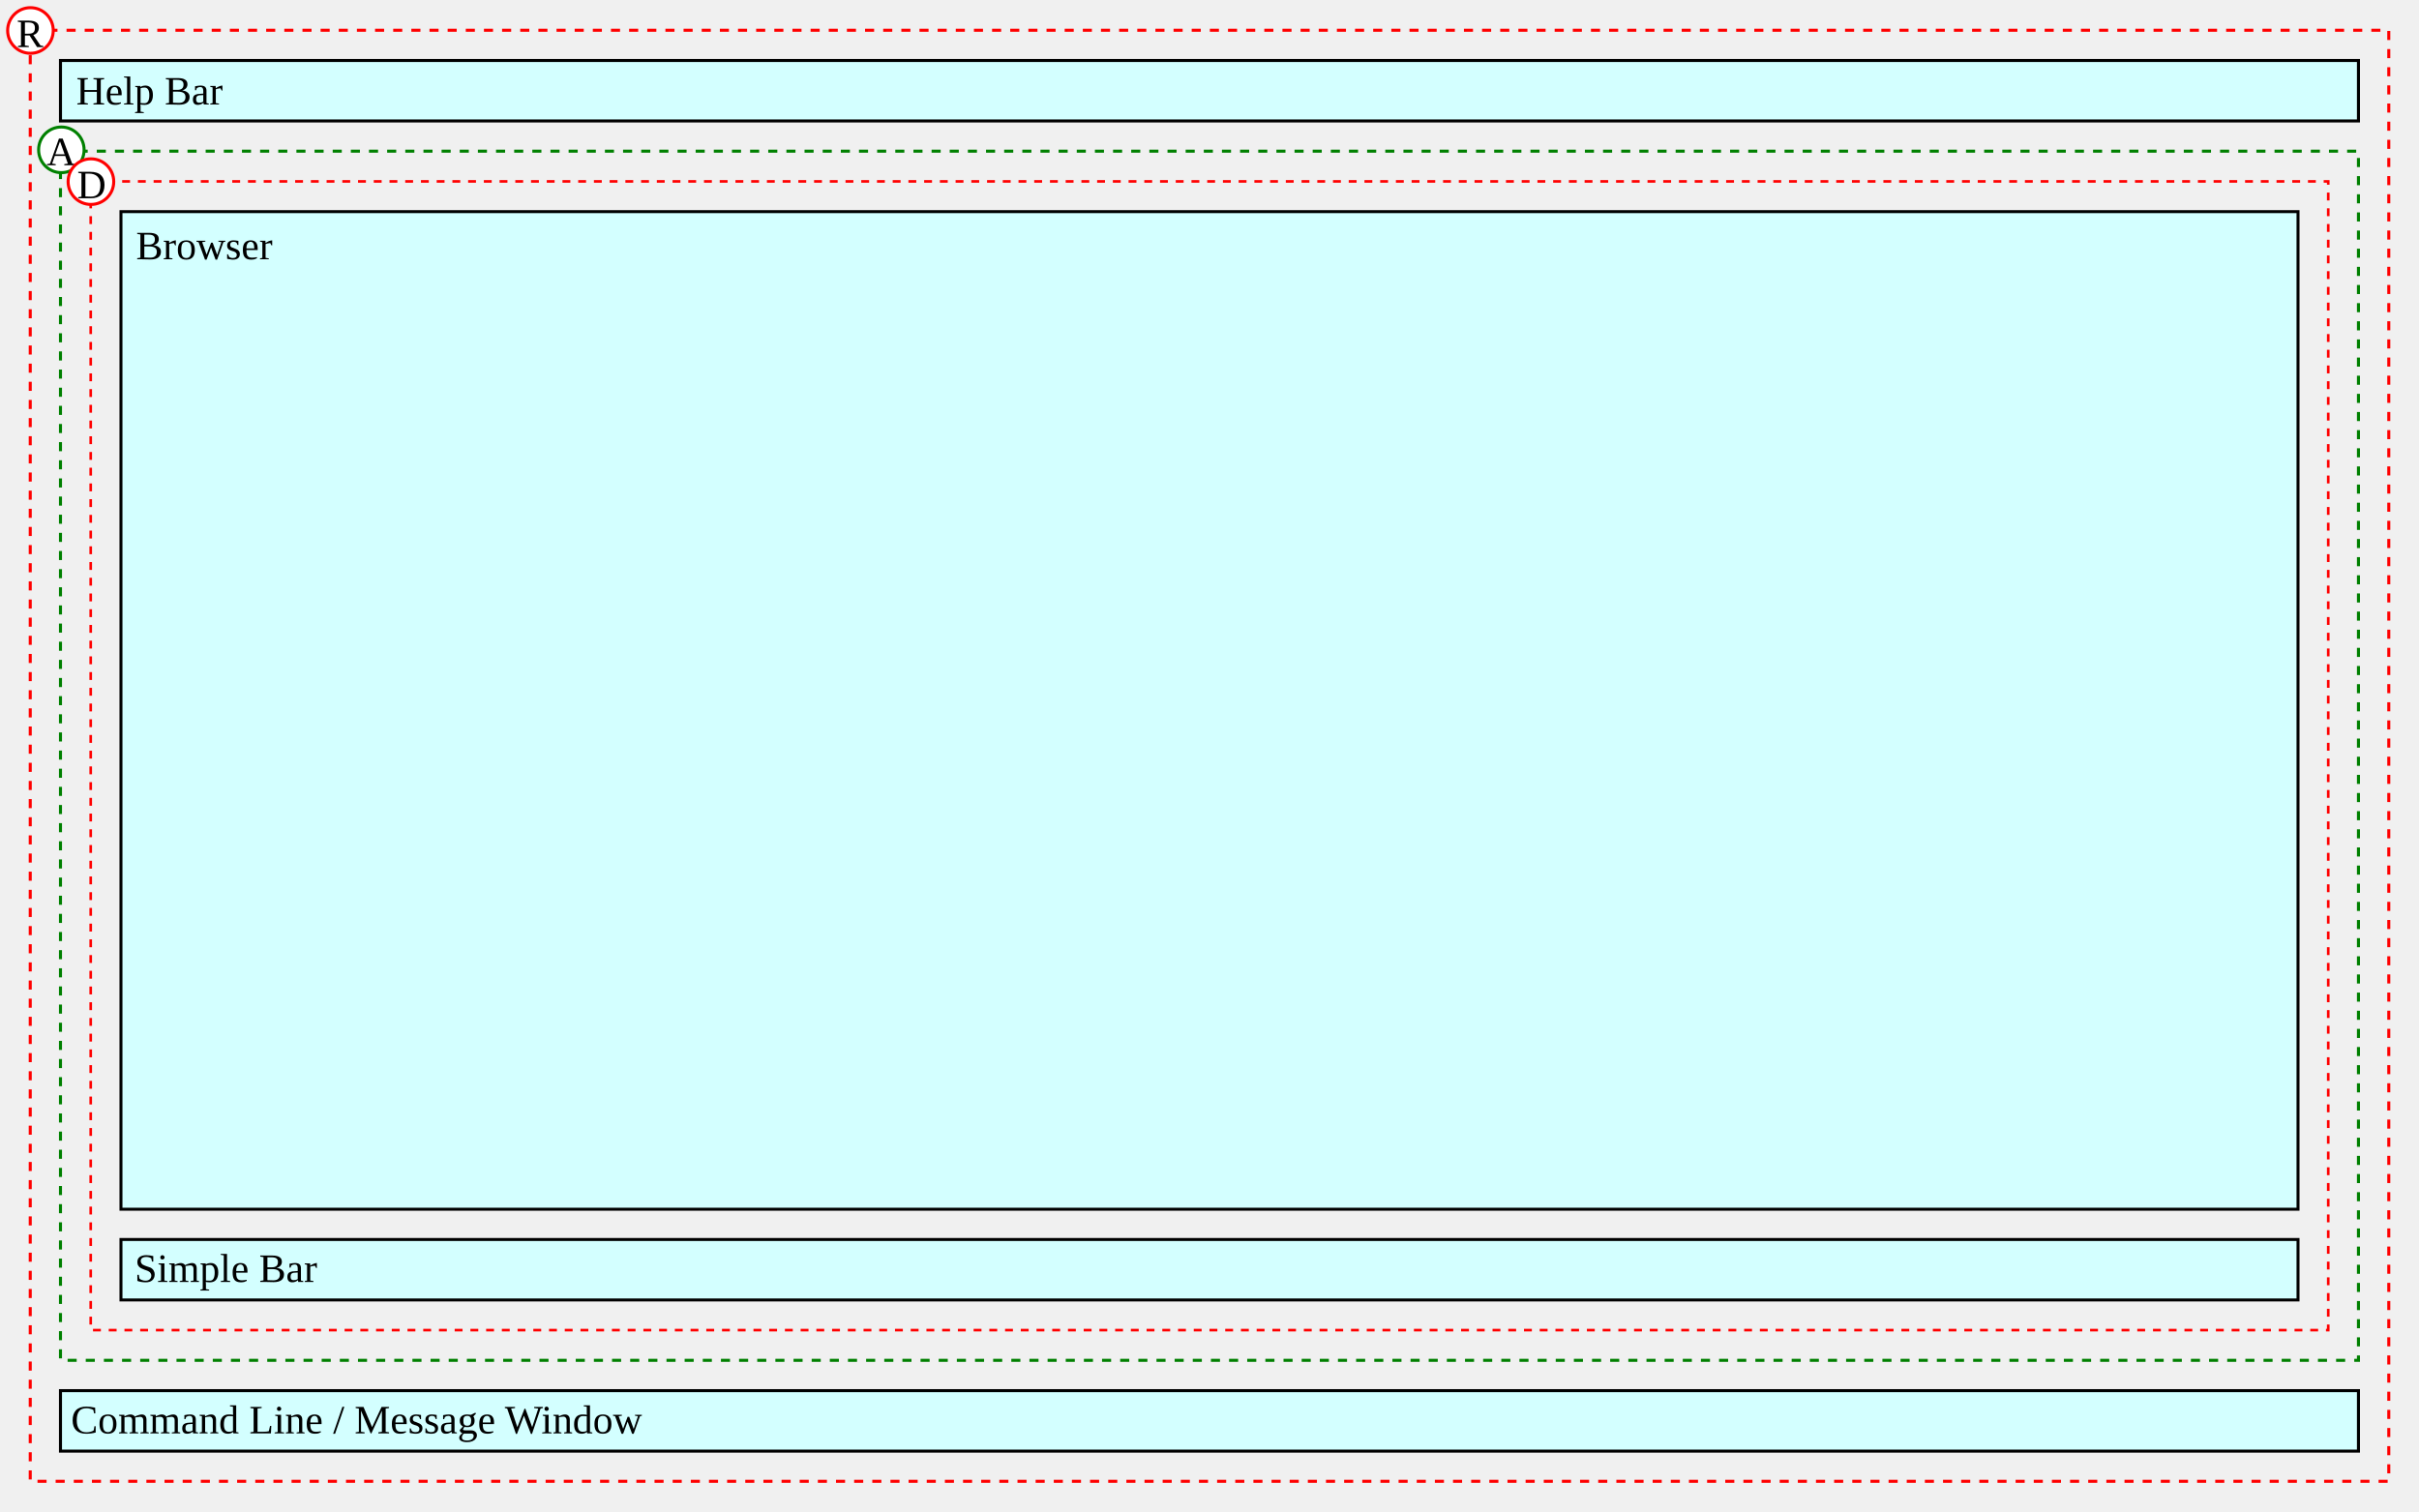
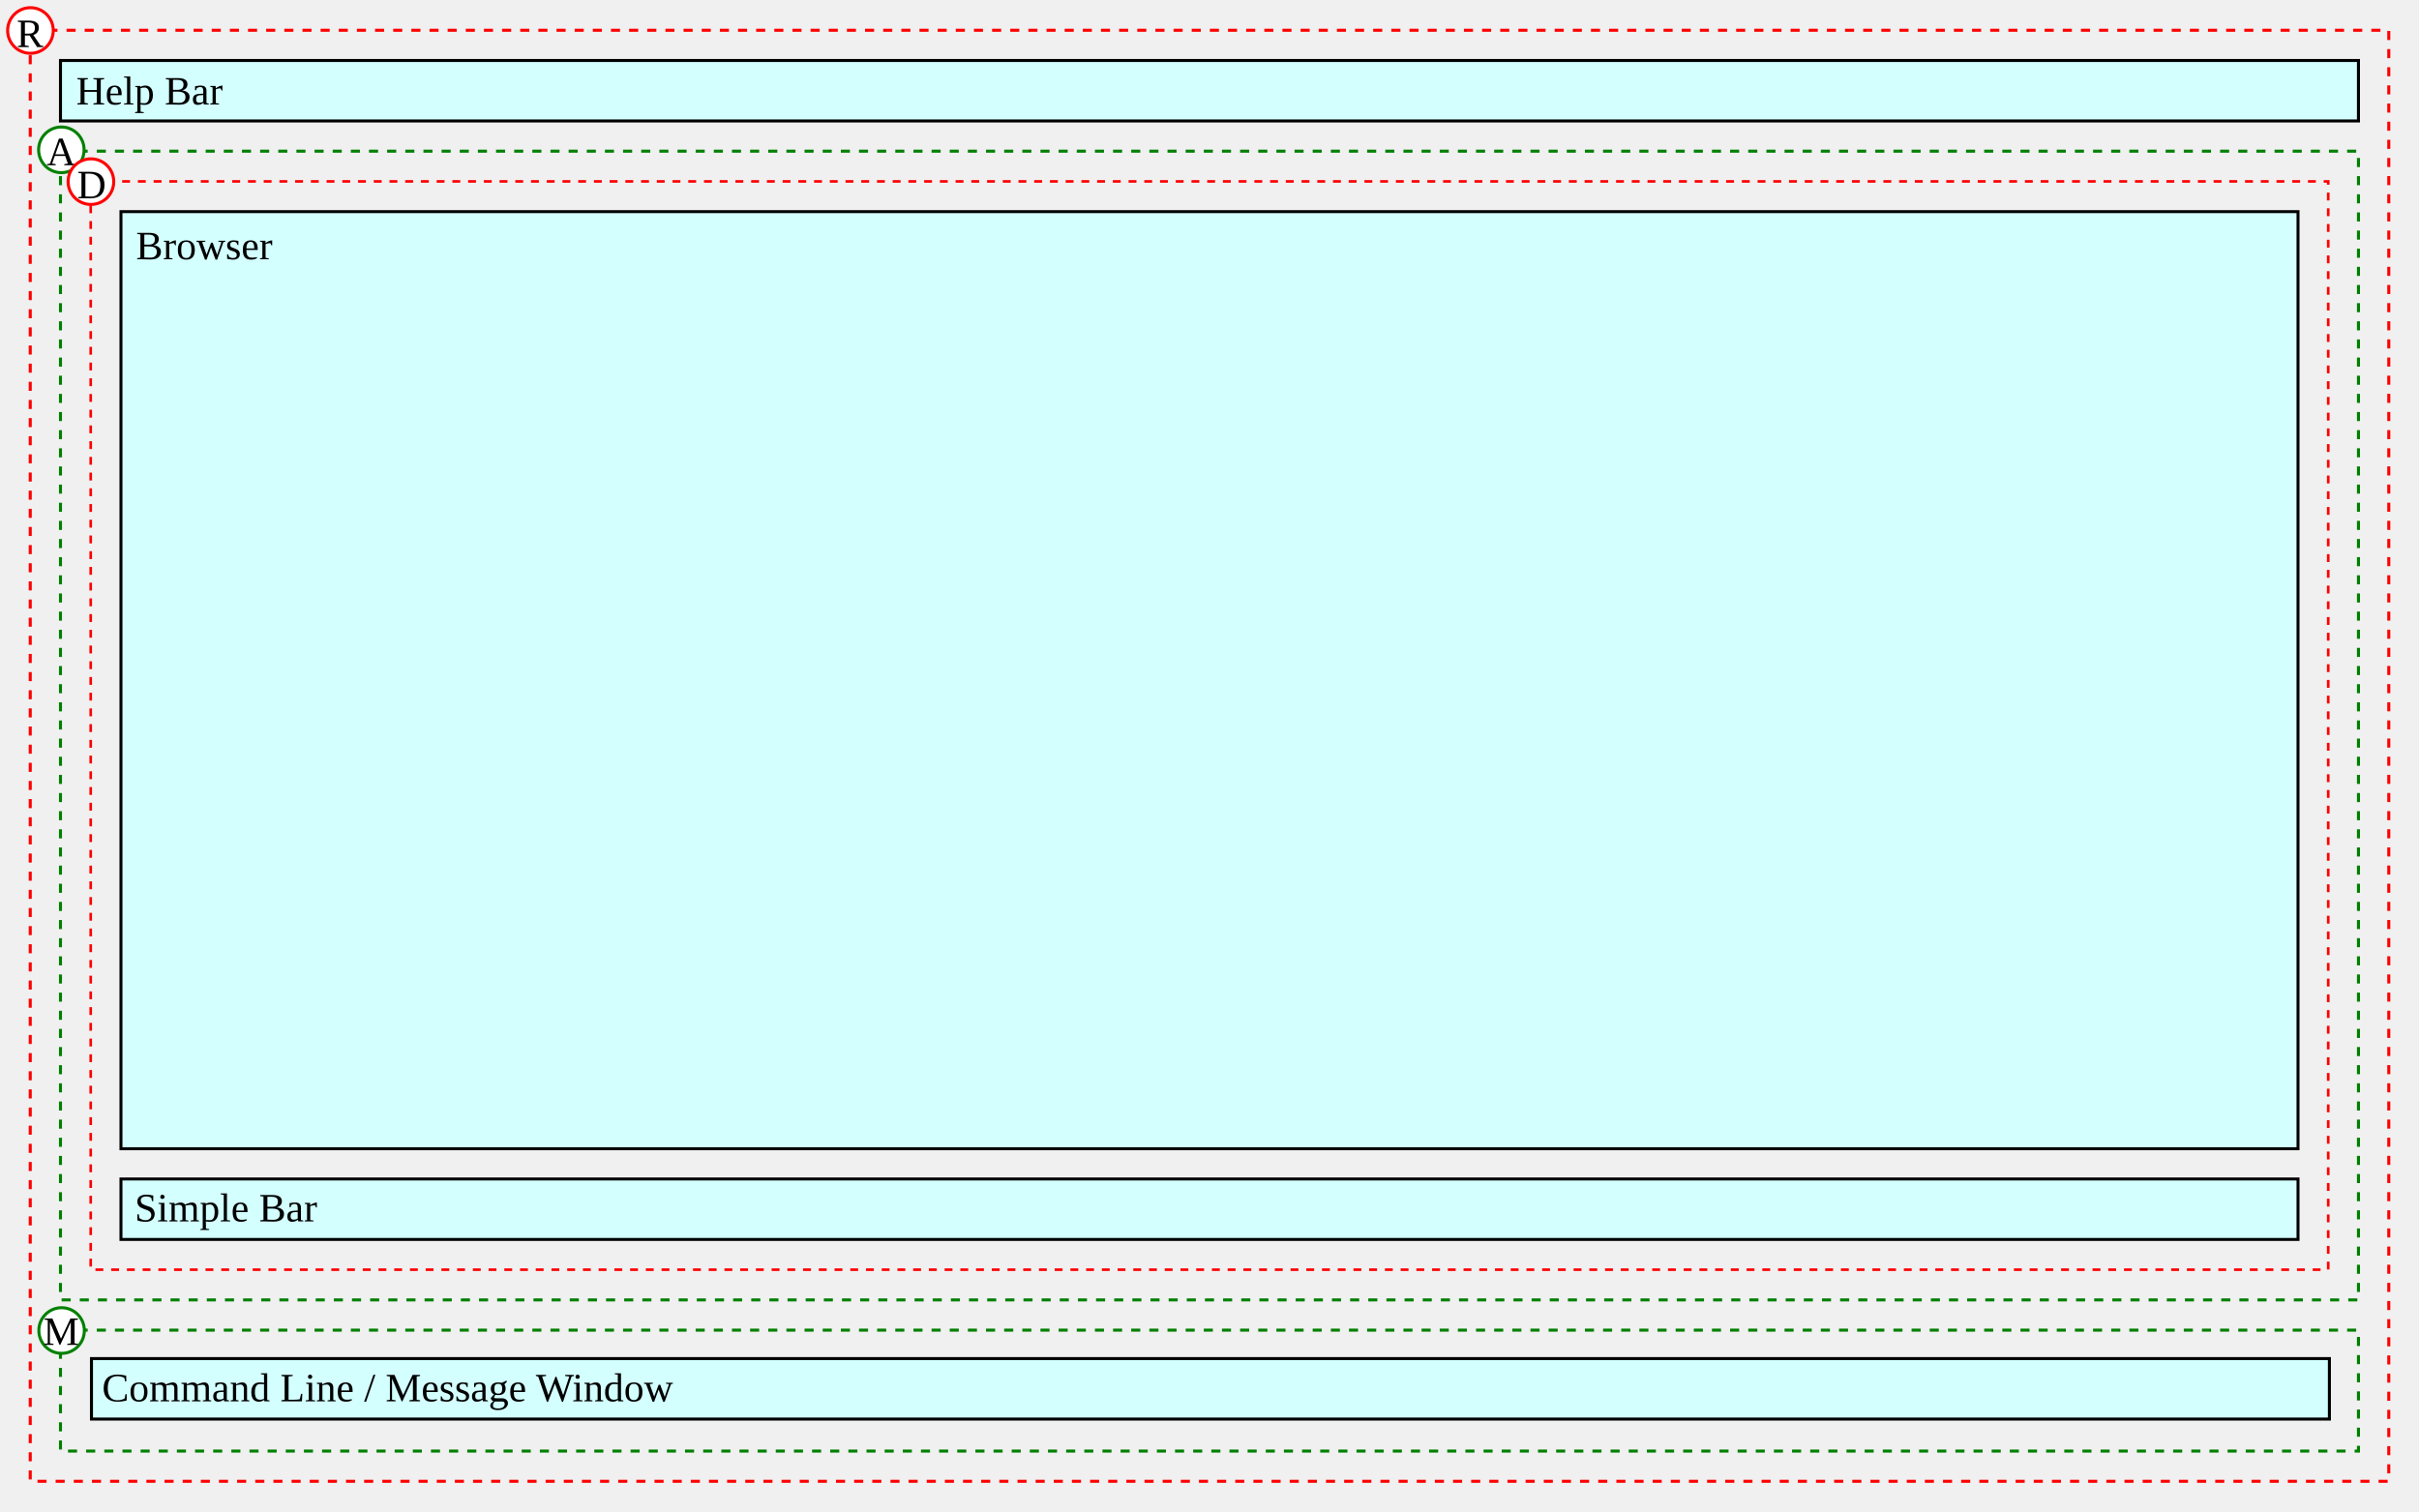
- <svg xmlns="http://www.w3.org/2000/svg" width="800" height="500" version="1.1" viewBox="0 0 211.67 132.29">
-   <g transform="translate(12.817 -77.777)">
-     <g stroke-width=".265">
-       <rect x="-10.171" y="80.423" width="206.38" height="127" fill="none" stroke="#f00" stroke-dasharray="0.794,0.794" />
-       <rect x="-7.525" y="91.006" width="201.08" height="105.83" fill="none" stroke="#008000" stroke-dasharray="0.794, 0.794" />
-       <rect x="-7.525" y="199.49" width="201.08" height="5.292" fill="#d3ffff" stroke="#000" />
-     </g>
-     <g transform="translate(29.104 84.667)">
-       <g transform="translate(-29.104 -84.667)">
-         <rect x="-7.525" y="83.069" width="201.08" height="5.292" fill="#d3ffff" stroke="#000" stroke-width=".265" />
-         <text x="-6.158" y="86.922" fill="#000000" font-size="3.528px" stroke-width=".265" style="line-height:1.25" xml:space="preserve">
-           <tspan x="-6.158" y="86.922" stroke-width=".265">Help Bar</tspan>
-         </text>
-       </g>
-     </g>
-     <g>
-       <rect x="-2.233" y="96.298" width="190.5" height="87.313" fill="#d3ffff" stroke="#000" stroke-width=".26" />
-       <text x="-0.922" y="100.47" fill="#000000" font-size="3.528px" stroke-width=".265" style="line-height:1.25" xml:space="preserve">
-         <tspan x="-0.922" y="100.47" stroke-width=".265">Browser</tspan>
-       </text>
-       <text x="-6.602" y="203.23" fill="#000000" font-size="3.528px" stroke-width=".265" style="line-height:1.25" xml:space="preserve">
-         <tspan x="-6.602" y="203.23" stroke-width=".265">Command Line / Message Window</tspan>
-       </text>
-     </g>
-     <g transform="translate(-17.988 8.4706)">
-       <ellipse cx="7.835" cy="71.973" rx="1.996" ry="1.996" fill="#fff" stroke="#f00" stroke-width=".265" />
-       <text x="6.617" y="73.426" fill="#000000" font-size="3.528px" stroke-width=".265" style="line-height:1.25" xml:space="preserve">
-         <tspan x="6.617" y="73.426" fill="#000000" stroke-width=".265">R</tspan>
-       </text>
-     </g>
-     <g transform="translate(-20.578 18.93)">
-       <ellipse cx="13.13" cy="71.959" rx="1.99" ry="1.997" fill="#fff" stroke="#008000" stroke-width=".265" />
-       <text x="11.841" y="73.305" fill="#000000" font-size="3.528px" stroke-width=".265" style="line-height:1.25" xml:space="preserve">
-         <tspan x="11.841" y="73.305" fill="#000000" stroke-width=".265">A</tspan>
-       </text>
-     </g>
-     <g>
-       <rect x="-2.233" y="186.26" width="190.5" height="5.292" fill="#d3ffff" stroke="#000" stroke-width=".26" />
-       <text x="-1.031" y="189.977" fill="#000000" font-size="3.528px" stroke-width=".265" style="line-height:1.25" xml:space="preserve">
-         <tspan x="-1.031" y="189.977" stroke-width=".265">Simple Bar</tspan>
-       </text>
-       <rect x="-4.879" y="93.652" width="195.79" height="100.54" fill="none" stroke="#f00" stroke-dasharray="0.688, 0.688" stroke-width=".229" />
-     </g>
-     <g transform="translate(-12.696 21.7)">
-       <ellipse cx="7.835" cy="71.973" rx="1.996" ry="1.996" fill="#fff" stroke="#f00" stroke-width=".265" />
-       <text x="6.617" y="73.426" fill="#000000" font-size="3.528px" stroke-width=".265" style="line-height:1.25" xml:space="preserve">
-         <tspan x="6.617" y="73.426" fill="#000000" stroke-width=".265">D</tspan>
-       </text>
-       <g fill="black" font-family="sans-serif" font-size="10.583px">
-         <text style="line-height:1.25;shape-inside:url(#rect374);white-space:pre" xml:space="preserve" />
-         <text style="line-height:1.25;shape-inside:url(#rect380);white-space:pre" xml:space="preserve" />
-         <text style="line-height:1.25;shape-inside:url(#rect386);white-space:pre" xml:space="preserve" />
-       </g>
-     </g>
-   </g>
+ <svg xmlns="http://www.w3.org/2000/svg" width="800" height="500" version="1.1" viewBox="0 0 211.67 132.29" id="svg15">
+   <defs id="defs15" />
+   <rect x="2.646" y="2.646" width="206.38" height="127" fill="none" stroke="#ff0000" stroke-dasharray="0.794, 0.794" id="rect1" style="stroke-width:0.265" />
+   <rect x="5.292" y="13.229" width="201.08" height="100.542" fill="none" stroke="#008000" stroke-dasharray="0.794, 0.794" id="rect2" style="stroke-width:0.265" />
+   <rect x="5.292" y="5.292" width="201.08" height="5.292" fill="#d3ffff" stroke="#000000" stroke-width="0.265" id="rect4" />
+   <text x="6.659" y="9.145" fill="#000000" font-size="3.528px" stroke-width="0.265" style="line-height:1.25" xml:space="preserve" id="text4">
+     <tspan x="6.659" y="9.145" stroke-width="0.265" id="tspan4">Help Bar</tspan>
+   </text>
+   <rect x="10.584" y="18.521" width="190.5" height="82.02" fill="#d3ffff" stroke="#000000" stroke-width="0.26" id="rect5" />
+   <text x="11.895" y="22.693" fill="#000000" font-size="3.528px" stroke-width="0.265" style="line-height:1.25" xml:space="preserve" id="text5">
+     <tspan x="11.895" y="22.693" stroke-width="0.265" id="tspan5">Browser</tspan>
+   </text>
+   <circle cx="2.664" cy="2.667" fill="#ffffff" stroke="#ff0000" stroke-width="0.265" id="ellipse6" r="1.996" />
+   <text x="1.446" y="4.119" fill="#000000" font-size="3.528px" stroke-width="0.265" style="line-height:1.25" xml:space="preserve" id="text7">
+     <tspan x="1.446" y="4.119" fill="#000000" stroke-width="0.265" id="tspan7">R</tspan>
+   </text>
+   <ellipse cx="5.369" cy="13.112" rx="1.99" ry="1.997" fill="#ffffff" stroke="#008000" stroke-width="0.265" id="ellipse7" />
+   <text x="4.08" y="14.458" fill="#000000" font-size="3.528px" stroke-width="0.265" style="line-height:1.25" xml:space="preserve" id="text8">
+     <tspan x="4.08" y="14.458" fill="#000000" stroke-width="0.265" id="tspan8">A</tspan>
+   </text>
+   <rect x="10.584" y="103.187" width="190.5" height="5.292" fill="#d3ffff" stroke="#000000" stroke-width="0.26" id="rect8" />
+   <text x="11.786" y="106.904" fill="#000000" font-size="3.528px" stroke-width="0.265" style="line-height:1.25" xml:space="preserve" id="text9">
+     <tspan x="11.786" y="106.904" stroke-width="0.265" id="tspan9">Simple Bar</tspan>
+   </text>
+   <rect x="7.938" y="15.875" width="195.79" height="95.25" fill="none" stroke="#ff0000" stroke-dasharray="0.688, 0.688" stroke-width="0.229" id="rect9" />
+   <circle cx="7.956" cy="15.896" fill="#ffffff" stroke="#ff0000" stroke-width="0.265" id="ellipse9" r="1.996" />
+   <text x="6.738" y="17.349" fill="#000000" font-size="3.528px" stroke-width="0.265" style="line-height:1.25" xml:space="preserve" id="text10">
+     <tspan x="6.738" y="17.349" fill="#000000" stroke-width="0.265" id="tspan10">D</tspan>
+   </text>
+   <text style="font-size:10.583px;line-height:1.25;font-family:sans-serif;white-space:pre;shape-inside:url(#rect374);display:inline;fill:#000000" xml:space="preserve" id="text11" transform="translate(0.121,-56.077)" />
+   <text style="font-size:10.583px;line-height:1.25;font-family:sans-serif;white-space:pre;shape-inside:url(#rect380);display:inline;fill:#000000" xml:space="preserve" id="text12" transform="translate(0.121,-56.077)" />
+   <text style="font-size:10.583px;line-height:1.25;font-family:sans-serif;white-space:pre;shape-inside:url(#rect386);display:inline;fill:#000000" xml:space="preserve" id="text13" transform="translate(0.121,-56.077)" />
+   <rect x="5.292" y="116.417" width="201.08" height="10.584" fill="none" stroke="#008000" stroke-dasharray="0.794, 0.794" id="rect2-3" style="stroke-width:0.265" />
+   <rect x="8.004" y="118.908" width="195.825" height="5.292" fill="#d3ffff" stroke="#000000" id="rect3" style="stroke-width:0.265" />
+   <text x="8.928" y="122.648" fill="#000000" font-size="3.528px" stroke-width="0.265" style="line-height:1.25" xml:space="preserve" id="text6">
+     <tspan id="tspan1" x="-30.335" y="-55.279" style="stroke-width:0.265">
+       <tspan x="8.928" y="122.648" stroke-width="0.265" id="tspan6" />
+     </tspan>
+     <tspan id="tspan2" x="8.928" y="122.648" style="stroke-width:0.265">
+       <tspan x="8.928" y="122.648" stroke-width="0.265" id="tspan3">Command Line / Message Window</tspan>
+     </tspan>
+   </text>
+   <ellipse cx="5.39" cy="116.451" rx="1.99" ry="1.997" fill="#ffffff" stroke="#008000" stroke-width="0.265" id="ellipse7-5" />
+   <text x="3.79" y="117.71" fill="#000000" font-size="3.528px" stroke-width="0.265" style="line-height:1.25" xml:space="preserve" id="text8-3">
+     <tspan x="3.79" y="117.71" fill="#000000" stroke-width="0.265" id="tspan8-5">M</tspan>
+   </text>
</svg>
